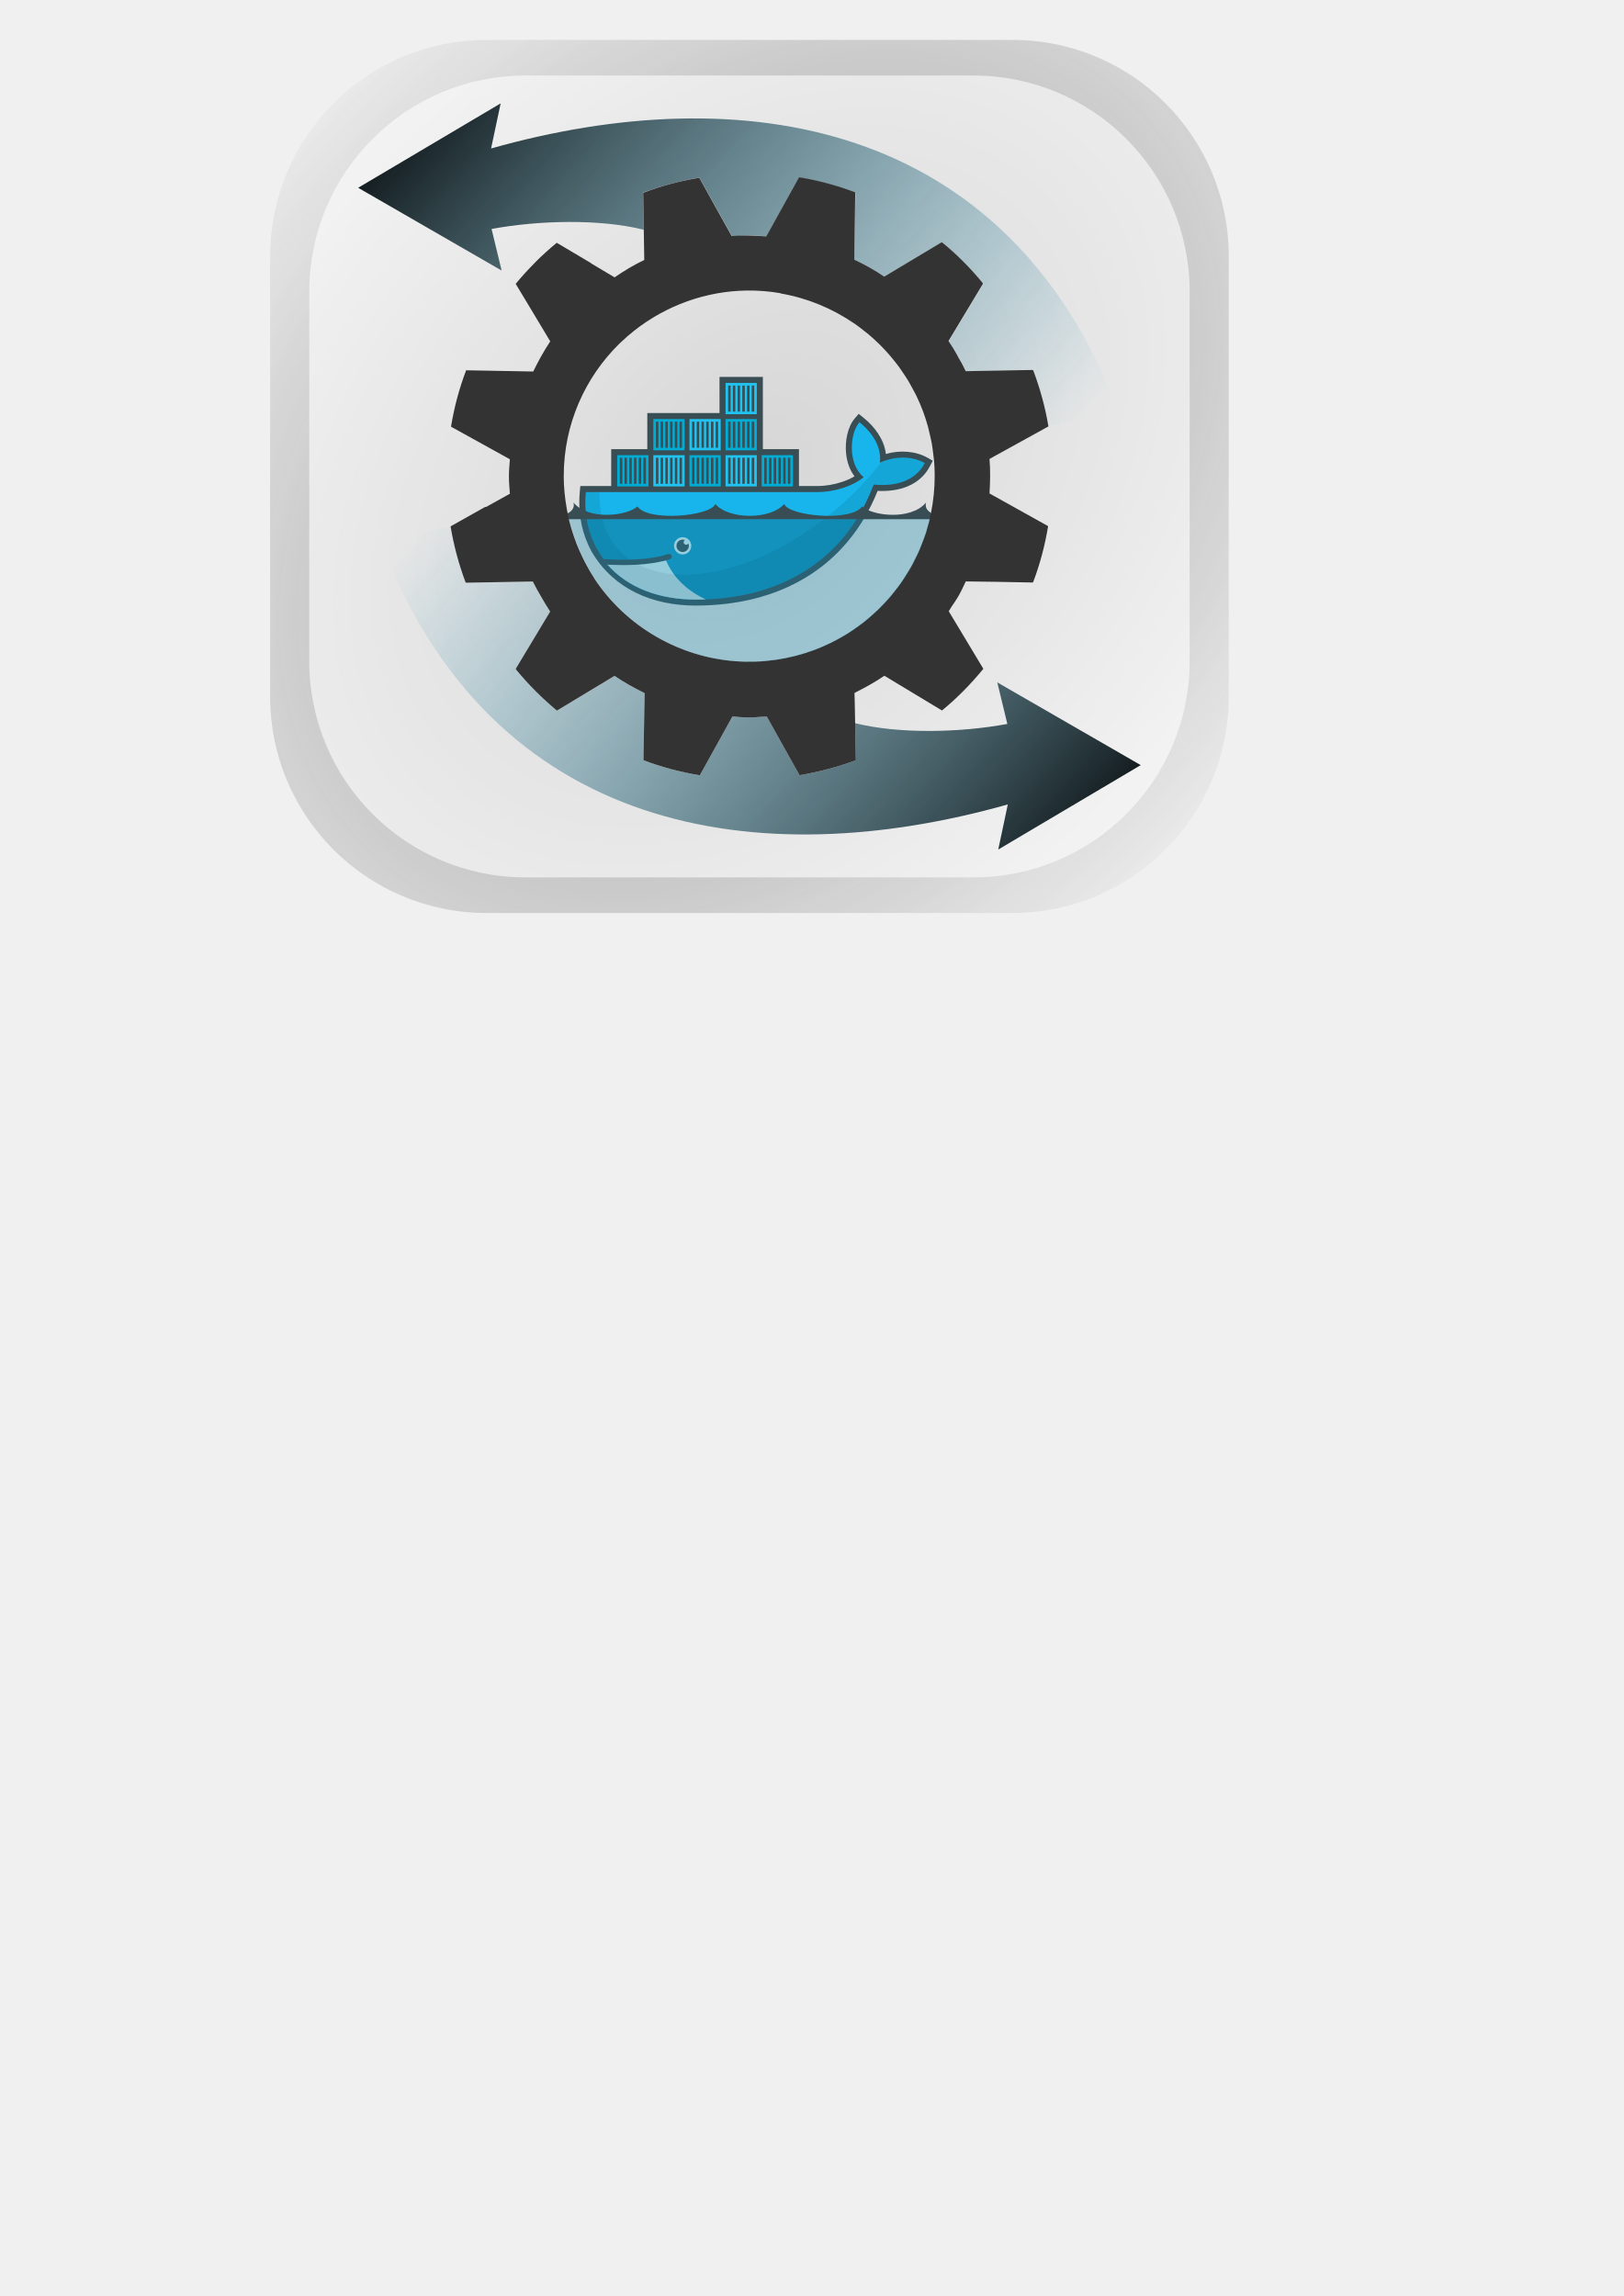
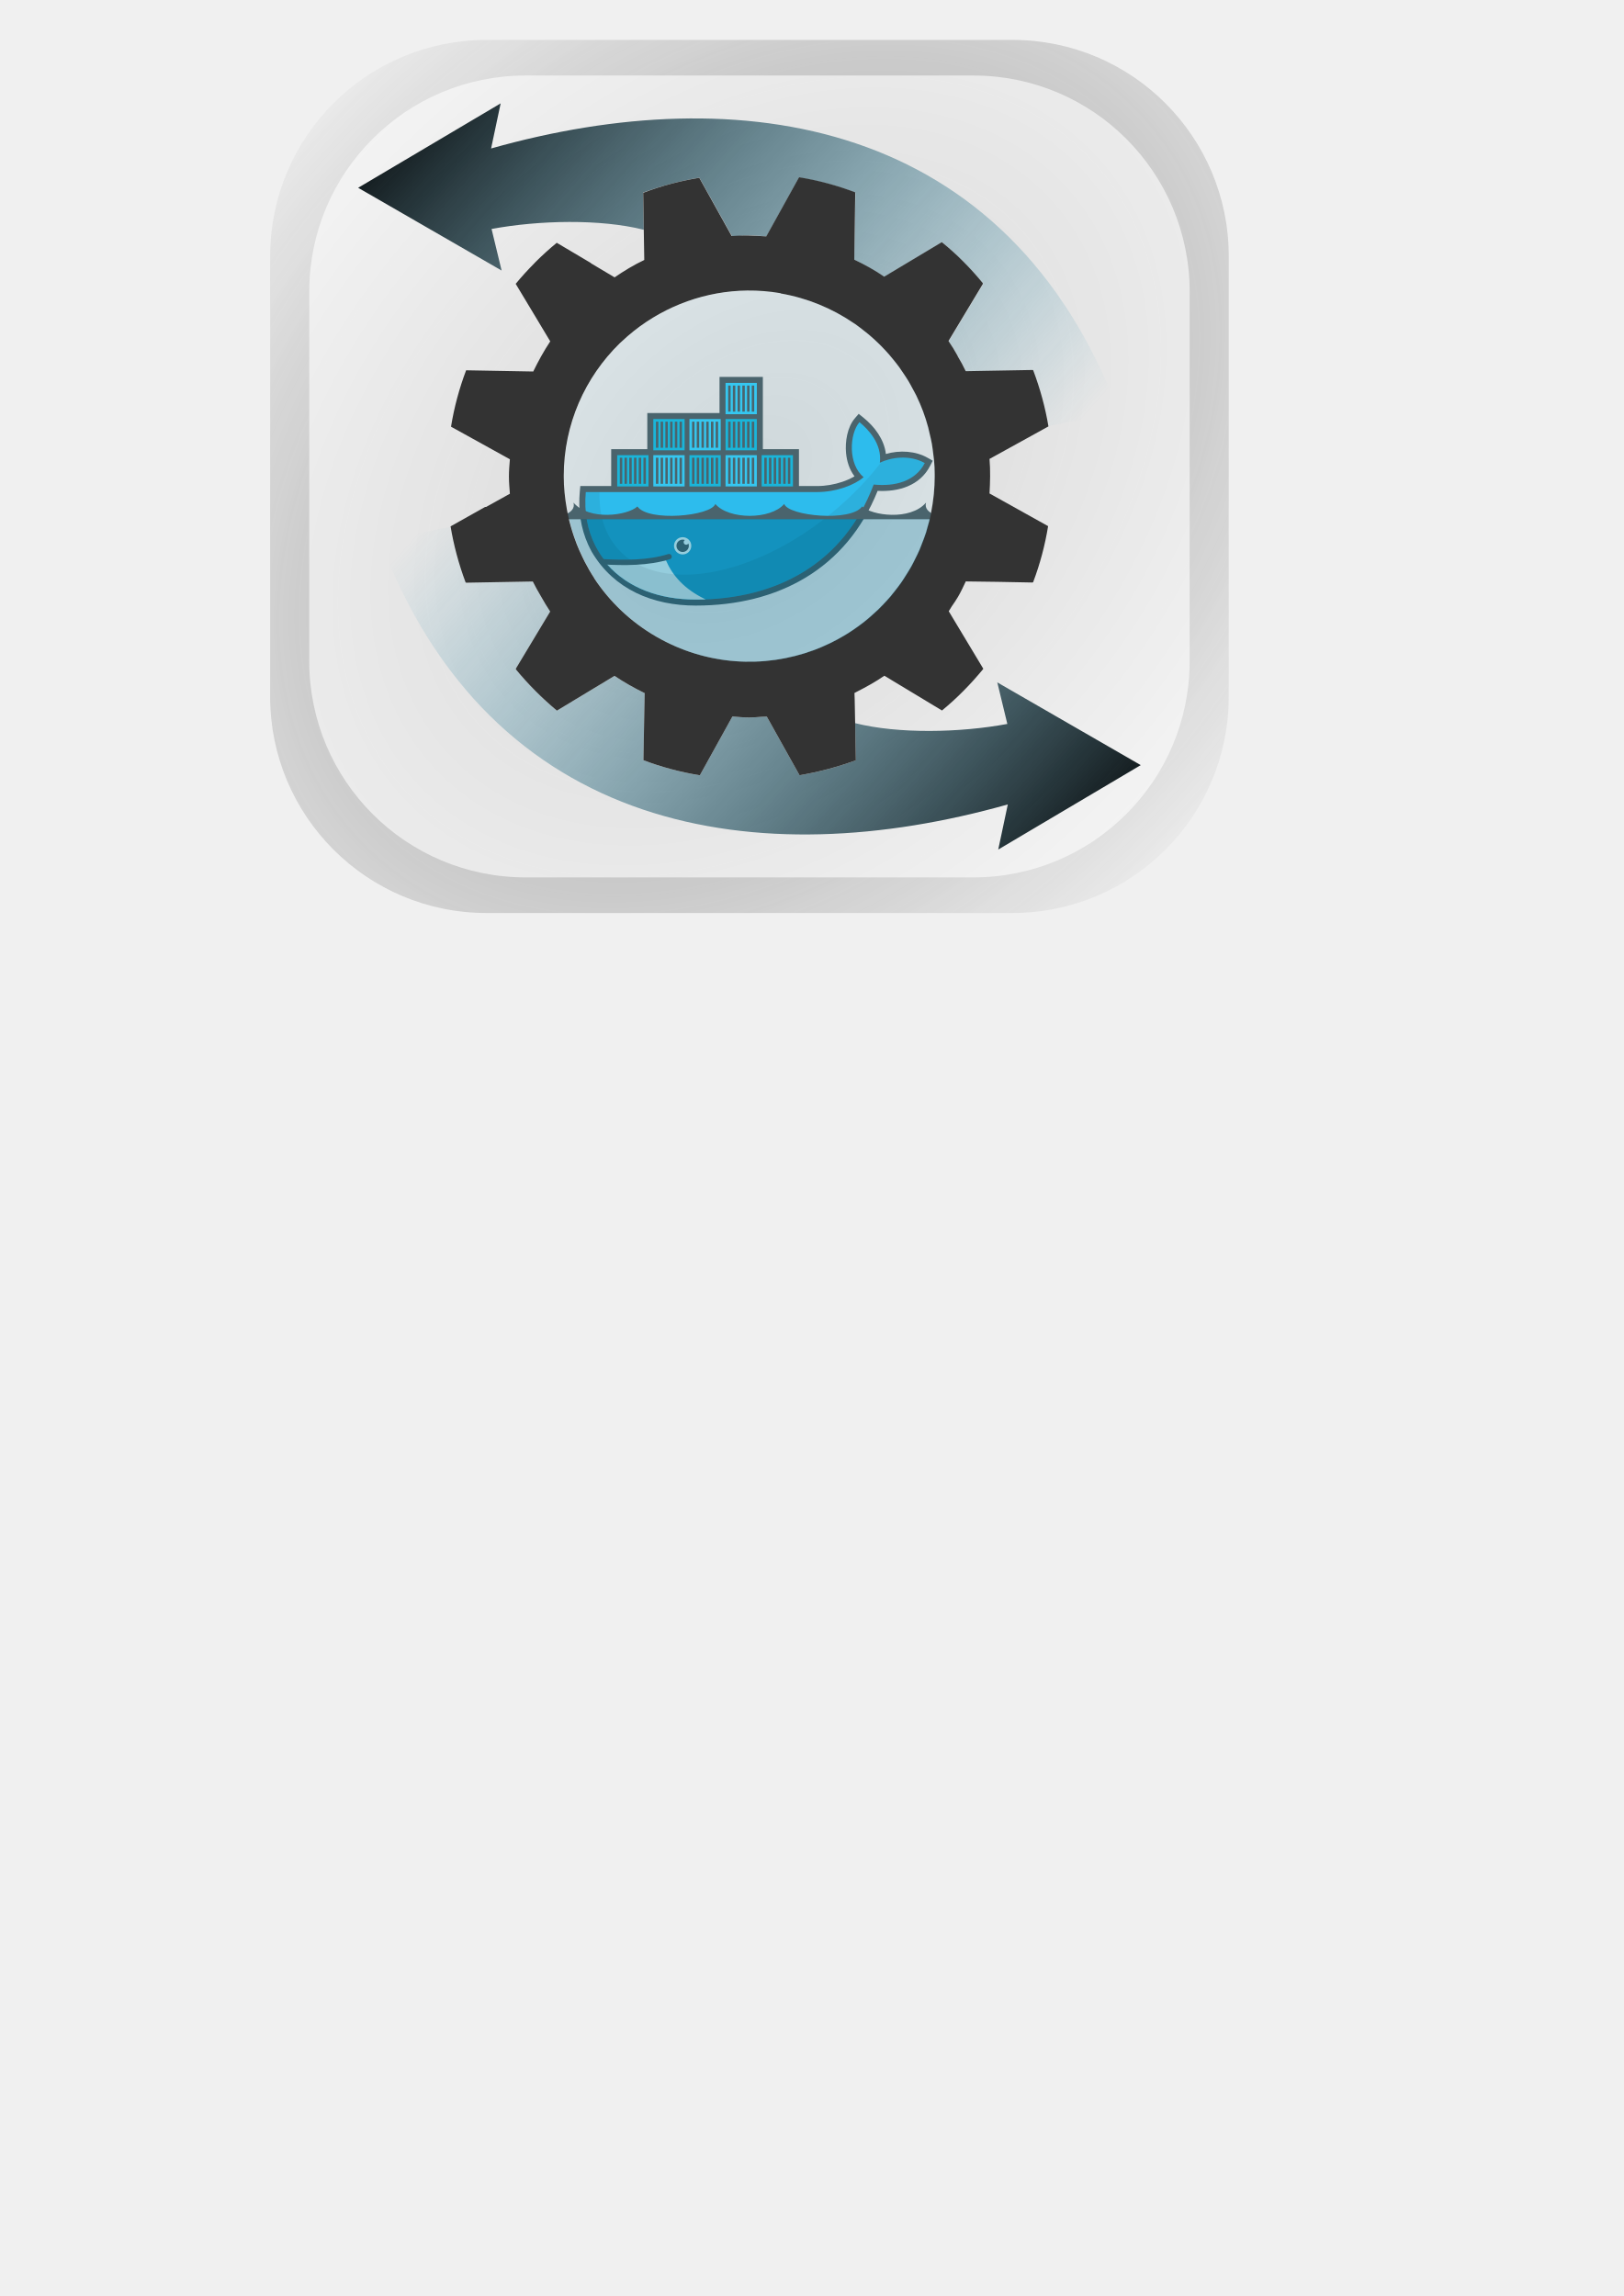
<svg xmlns="http://www.w3.org/2000/svg" xmlns:xlink="http://www.w3.org/1999/xlink" width="210mm" height="297mm" viewBox="0 0 210 297" version="1.1" id="svg8">
  <defs id="defs2">
    <linearGradient id="linearGradient931">
      <stop style="stop-color:#4d4d4d;stop-opacity:1;" offset="0" id="stop927" />
      <stop style="stop-color:#4d4d4d;stop-opacity:0;" offset="1" id="stop929" />
    </linearGradient>
    <linearGradient id="linearGradient882">
      <stop style="stop-color:#000000;stop-opacity:1" offset="0" id="stop878" />
      <stop style="stop-color:#128ab2;stop-opacity:0;" offset="1" id="stop880" />
    </linearGradient>
    <clipPath id="clipPath8-0-2-8-62">
      <path d="M 76,2 V 48 H 54 V 71 H 35.581 c -0.078,0.666 -0.141,1.333 -0.206,2 -1.151,12.531 1.036,24.088 6.062,33.969 L 43.125,110 c 1.011,1.817 2.191,3.523 3.438,5.188 1.245,1.662 1.686,2.583 2.469,3.688 C 62.32,133.811 82.129,141 105,141 155.648,141 198.633,118.562 217.656,68.156 231.153,69.541 244.1,66.08 250,54.562 240.601,49.139 228.522,50.877 221.562,54.375 L 240,2 168,48 H 145 V 2 Z" id="path10-6-3-9-5" />
    </clipPath>
    <clipPath id="clipPath8937">
      <path d="M 76,2 V 48 H 54 V 71 H 35.581 c -0.078,0.666 -0.141,1.333 -0.206,2 -1.151,12.531 1.036,24.088 6.062,33.969 L 43.125,110 c 1.011,1.817 2.191,3.523 3.438,5.188 1.245,1.662 1.686,2.583 2.469,3.688 C 62.32,133.811 82.129,141 105,141 155.648,141 198.633,118.562 217.656,68.156 231.153,69.541 244.1,66.08 250,54.562 240.601,49.139 228.522,50.877 221.562,54.375 L 240,2 168,48 H 145 V 2 Z" id="path8935" />
    </clipPath>
    <clipPath id="clipPath8941">
      <path d="M 76,2 V 48 H 54 V 71 H 35.581 c -0.078,0.666 -0.141,1.333 -0.206,2 -1.151,12.531 1.036,24.088 6.062,33.969 L 43.125,110 c 1.011,1.817 2.191,3.523 3.438,5.188 1.245,1.662 1.686,2.583 2.469,3.688 C 62.32,133.811 82.129,141 105,141 155.648,141 198.633,118.562 217.656,68.156 231.153,69.541 244.1,66.08 250,54.562 240.601,49.139 228.522,50.877 221.562,54.375 L 240,2 168,48 H 145 V 2 Z" id="path8939" />
    </clipPath>
    <clipPath id="clipPath8945">
      <path d="M 76,2 V 48 H 54 V 71 H 35.581 c -0.078,0.666 -0.141,1.333 -0.206,2 -1.151,12.531 1.036,24.088 6.062,33.969 L 43.125,110 c 1.011,1.817 2.191,3.523 3.438,5.188 1.245,1.662 1.686,2.583 2.469,3.688 C 62.32,133.811 82.129,141 105,141 155.648,141 198.633,118.562 217.656,68.156 231.153,69.541 244.1,66.08 250,54.562 240.601,49.139 228.522,50.877 221.562,54.375 L 240,2 168,48 H 145 V 2 Z" id="path8943" />
    </clipPath>
    <clipPath id="clipPath8949">
      <path d="M 76,2 V 48 H 54 V 71 H 35.581 c -0.078,0.666 -0.141,1.333 -0.206,2 -1.151,12.531 1.036,24.088 6.062,33.969 L 43.125,110 c 1.011,1.817 2.191,3.523 3.438,5.188 1.245,1.662 1.686,2.583 2.469,3.688 C 62.32,133.811 82.129,141 105,141 155.648,141 198.633,118.562 217.656,68.156 231.153,69.541 244.1,66.08 250,54.562 240.601,49.139 228.522,50.877 221.562,54.375 L 240,2 168,48 H 145 V 2 Z" id="path8947" />
    </clipPath>
    <linearGradient xlink:href="#linearGradient882" id="linearGradient884" x1="436.716" y1="601.681" x2="159.125" y2="356.214" gradientUnits="userSpaceOnUse" gradientTransform="matrix(0.2645833,0,0,0.2645833,-10.62132,-43.1411)" />
    <linearGradient xlink:href="#linearGradient882" id="linearGradient888" gradientUnits="userSpaceOnUse" x1="436.716" y1="601.681" x2="159.125" y2="356.214" gradientTransform="matrix(-0.2645833,0,0,-0.2645833,133.7985,160.0555)" />
    <radialGradient xlink:href="#linearGradient931" id="radialGradient933" cx="96.929" cy="61.631" fx="96.929" fy="61.631" r="61.988" gradientTransform="matrix(1.29763,-1.194462,0.8606308,0.9349648,-81.891,119.7867)" gradientUnits="userSpaceOnUse" />
  </defs>
  <g id="layer1">
    <rect style="opacity:0.536;vector-effect:none;fill:url(#radialGradient933);fill-opacity:1;fill-rule:evenodd;stroke:none;stroke-width:0.934;stroke-linecap:butt;stroke-linejoin:miter;stroke-miterlimit:4;stroke-dasharray:none;stroke-dashoffset:0;stroke-opacity:1" id="rect890" width="123.976" height="112.938" x="34.941" y="5.163" rx="27.97" ry="27.97" />
    <rect ry="27.97" rx="27.97" y="9.768" x="39.997" height="103.727" width="113.865" id="rect919" style="opacity:0.596;vector-effect:none;fill:#ffffff;fill-opacity:1;fill-rule:evenodd;stroke:none;stroke-width:0.934;stroke-linecap:butt;stroke-linejoin:miter;stroke-miterlimit:4;stroke-dasharray:none;stroke-dashoffset:0;stroke-opacity:1" />
    <g id="g917" transform="translate(35.34078,3.174287)">
      <path id="path858" d="m 22.949,64.988 -9.161,1.723 C 28.235,104.933 62.903,109.947 95.003,100.883 l -1.237,5.834 18.43,-10.919 -18.554,-10.703 1.3,5.376 c -6.146,1.138 -14.043,1.312 -19.685,-0.101 l 0.094,4.806 c -2.348,0.859 -4.798,1.515 -7.287,1.93 l -4.233,-7.586 c -0.228,0.029 -0.459,-8e-5 -0.687,0.029 -0.503,0.038 -1.002,0.086 -1.525,0.086 -0.755,0 -1.51,-0.056 -2.232,-0.13 l -4.214,7.609 c -2.515,-0.408 -4.968,-1.068 -7.295,-1.949 l 0.115,-6.391 0.048,-2.288 c -1.353,-0.661 -2.646,-1.385 -3.904,-2.232 l -7.452,4.497 c -1.918,-1.604 -3.71,-3.398 -5.314,-5.346 l 0.029,-0.048 -0.029,-0.029 4.446,-7.393 c -0.417,-0.626 -0.807,-1.278 -1.179,-1.946 0,-0.029 -0.029,-0.03 -0.029,-0.048 -0.37,-0.624 -0.721,-1.254 -1.038,-1.894 l -8.632,0.157 v -0.029 h -0.056 c -0.879,-2.34 -1.528,-4.763 -1.932,-7.186 z" style="opacity:1;fill:url(#linearGradient884);fill-opacity:1;stroke:none;stroke-width:3;stroke-linecap:round;stroke-miterlimit:4;stroke-dasharray:none;stroke-dashoffset:0;stroke-opacity:1" />
      <path style="opacity:1;fill:url(#linearGradient888);fill-opacity:1;stroke:none;stroke-width:3;stroke-linecap:round;stroke-miterlimit:4;stroke-dasharray:none;stroke-dashoffset:0;stroke-opacity:1" d="m 100.228,51.926 9.161,-1.723 C 94.942,11.981 60.274,6.968 28.174,16.032 l 1.237,-5.834 -18.43,10.919 18.554,10.703 -1.3,-5.376 c 6.146,-1.138 14.043,-1.312 19.685,0.101 l -0.094,-4.806 c 2.348,-0.859 4.798,-1.515 7.287,-1.93 l 4.233,7.586 c 0.228,-0.029 0.459,8e-5 0.687,-0.029 0.503,-0.038 1.002,-0.086 1.525,-0.086 0.755,0 1.51,0.056 2.232,0.13 l 4.214,-7.609 c 2.515,0.408 4.968,1.068 7.295,1.949 l -0.115,6.391 -0.048,2.288 c 1.353,0.661 2.646,1.385 3.904,2.232 l 7.452,-4.497 c 1.918,1.604 3.71,3.398 5.314,5.346 l -0.029,0.048 0.029,0.029 -4.446,7.393 c 0.417,0.626 0.807,1.278 1.179,1.946 0,0.029 0.029,0.03 0.029,0.048 0.37,0.624 0.721,1.254 1.038,1.894 l 8.632,-0.157 v 0.029 h 0.056 c 0.879,2.34 1.528,4.763 1.932,7.186 z" id="path886" />
      <g transform="translate(-28.917,27.67189)" id="g9178">
        <path style="fill:#394d54;stroke-width:0.204" id="path14-4-4-1-2" d="m 92.239,27.251 h 4.67 v 4.774 h 2.362 c 1.091,0 2.212,-0.194 3.245,-0.544 0.507,-0.172 1.077,-0.412 1.578,-0.713 -0.659,-0.861 -0.996,-1.948 -1.095,-3.019 -0.135,-1.457 0.159,-3.354 1.146,-4.494 l 0.491,-0.568 0.585,0.47 c 1.473,1.183 2.712,2.837 2.93,4.722 1.774,-0.522 3.856,-0.398 5.419,0.504 l 0.641,0.37 -0.338,0.659 c -1.322,2.58 -4.086,3.38 -6.788,3.238 -4.044,10.071 -12.847,14.839 -23.521,14.839 -5.515,0 -10.574,-2.061 -13.455,-6.954 -0.169,-0.304 -0.314,-0.622 -0.467,-0.934 -0.974,-2.154 -1.297,-4.513 -1.078,-6.87 l 0.066,-0.706 h 3.994 v -4.774 h 4.67 v -4.67 h 9.341 v -4.67 h 5.605 v 9.341" />
        <g transform="matrix(0.204251,0,0,0.204251,62.11496,17.91029)" id="g16-9-1-8-1-84" clip-path="url(#clipPath8-0-2-8-62)">
          <g id="g18-6-7-0-72">
            <g id="g20-6-4-8-4" transform="translate(0,-22.866)">
              <path style="fill:#00acd3" id="path22-7-3-5-0" d="m 123.859,3.811 h 19.818 V 23.628 h -19.818 z" />
              <path style="fill:#20c2ef" id="path24-1-7-0-62" d="m 123.859,26.676 h 19.818 v 19.818 h -19.818 z" />
              <path style="stroke:#394d54;stroke-width:1.56" id="path26-0-8-6-9" d="M 126.292,21.977 V 5.461 M 129.264,21.977 V 5.461 m 3.002,16.516 V 5.461 m 3.003,16.516 V 5.461 M 138.272,21.977 V 5.461 m 2.971,16.516 V 5.461" />
              <use xlink:href="#path26-0-8-6-9" id="use28-2-4-4-9" transform="translate(0,22.866)" x="0" y="0" width="100%" height="100%" />
            </g>
            <use xlink:href="#g20-6-4-8-4" id="use30-8-3-6-0" transform="matrix(1,0,0,-1,22.866,4.572651)" x="0" y="0" width="100%" height="100%" />
          </g>
          <use xlink:href="#g18-6-7-0-72" id="use32-3-74-2-8" transform="translate(-91.464,45.732)" x="0" y="0" width="100%" height="100%" />
          <use xlink:href="#g18-6-7-0-72" id="use34-3-1-5-1" transform="translate(-45.732,45.732)" x="0" y="0" width="100%" height="100%" />
          <use xlink:href="#g18-6-7-0-72" id="use36-1-1-8-3" transform="translate(0,45.732)" x="0" y="0" width="100%" height="100%" />
        </g>
        <path transform="matrix(0.204251,0,0,0.204251,62.11496,17.91029)" style="fill:#17b5eb" id="path38-2-96-6-1" clip-path="url(#clipPath8-0-2-8-62)" d="m 221.57,54.38 c 1.533,-11.915 -7.384,-21.275 -12.914,-25.718 -6.373,7.368 -7.363,26.678 2.635,34.807 -5.58,4.956 -17.337,9.448 -29.376,9.448 L 34,72.917 C 32.829,85.484 34,146 34,146 h 217 l -0.987,-91.424 c -9.399,-5.424 -21.484,-3.694 -28.443,-0.197" />
        <path transform="matrix(0.204251,0,0,0.204251,62.11496,17.91029)" style="fill-opacity:0.17" id="path40-6-5-2-1" clip-path="url(#clipPath8-0-2-8-62)" d="m 34,89 v 57 H 251 V 89" />
        <path transform="matrix(0.204251,0,0,0.204251,62.11496,17.91029)" style="fill:#d4edf1" id="path42-3-3-8-0" clip-path="url(#clipPath8-0-2-8-62)" d="M 111.237,140.89 C 97.698,134.465 90.266,125.731 86.131,116.196 L 45,118 l 21,28 45.237,-5.11" />
        <path transform="matrix(0.204251,0,0,0.204251,62.11496,17.91029)" style="fill-opacity:0.085" id="path44-1-4-4-3" clip-path="url(#clipPath8-0-2-8-62)" d="m 222.5,53.938 v 0.031 c -20.861,26.889 -50.783,50.379 -82.906,62.719 -28.655,11.008 -53.638,11.06 -70.875,2.219 -1.856,-1.048 -3.676,-2.212 -5.5,-3.312 C 50.582,106.762 43.464,92.152 44.062,72.906 H 34 V 146 H 251 V 50 h -25 z" />
        <path style="fill:none;stroke:#394d54;stroke-width:0.694;stroke-linecap:round" id="path46-5-9-7-4" d="m 71.434,41.814 c 2.893,0.158 5.981,0.187 8.674,-0.657" />
        <path style="fill:#d4edf1;stroke-width:0.204" id="path48-4-6-2-03" d="m 82.983,39.757 c 0,0.617 -0.5,1.117 -1.117,1.117 -0.617,0 -1.117,-0.5 -1.117,-1.117 0,-0.617 0.5,-1.117 1.117,-1.117 0.617,0 1.117,0.5 1.117,1.117 z" />
        <path style="fill:#394d54;stroke-width:0.204" id="path50-5-5-4-9" d="m 82.156,39.011 c -0.097,0.056 -0.163,0.162 -0.163,0.283 0,0.18 0.146,0.326 0.326,0.326 0.124,0 0.231,-0.069 0.286,-0.17 0.039,0.094 0.061,0.198 0.061,0.307 0,0.442 -0.358,0.8 -0.8,0.8 -0.442,0 -0.8,-0.358 -0.8,-0.8 0,-0.442 0.358,-0.8 0.8,-0.8 0.102,0 0.2,0.019 0.29,0.054 z" />
        <path style="fill:#394d54;stroke-width:0.204" id="path52-3-1-0-1" d="m 64.572,36.326 h 51.947 c -1.131,-0.287 -3.579,-0.674 -3.175,-2.157 -2.057,2.38 -7.017,1.67 -8.268,0.496 -1.394,2.022 -9.509,1.253 -10.075,-0.322 -1.747,2.051 -7.163,2.051 -8.91,0 -0.566,1.575 -8.681,2.343 -10.075,0.322 -1.252,1.174 -6.211,1.884 -8.268,-0.496 0.404,1.482 -2.044,1.87 -3.175,2.157" />
      </g>
      <path style="fill:#333333;stroke-width:0.141" d="m 55.066,19.765 4.221,7.594 c 1.486,-0.124 2.976,-0.059 4.477,0.047 l 4.222,-7.622 c 0,0.001 0.029,0 0.029,0 v -0.03 c 2.512,0.408 4.929,1.07 7.256,1.949 l -0.124,8.711 c 1.32,0.63 2.642,1.352 3.868,2.201 l 7.453,-4.465 c 1.95,1.572 3.71,3.364 5.314,5.314 l -0.029,0.047 c 0,0 0.029,0.03 0.029,0.03 l -4.45,7.394 c 0.428,0.618 0.815,1.262 1.179,1.922 0,0 0,0 0,0.029 0.381,0.635 0.736,1.285 1.053,1.954 l 8.663,-0.157 c 0,0.029 0,0.029 0.029,0.029 h 0.029 c 0.887,2.364 1.559,4.781 1.973,7.272 l -7.621,4.206 c 0.124,1.486 0.086,2.996 0,4.469 l 7.578,4.225 c -0.4,2.456 -1.038,4.881 -1.942,7.264 h -0.047 c -10e-4,0 0,0.029 0,0.029 l -4.477,-0.086 -4.182,-0.056 c -0.309,0.657 -0.613,1.316 -0.99,1.969 -0.254,0.44 -0.543,0.845 -0.825,1.258 -0.133,0.207 -0.248,0.425 -0.389,0.629 l 4.469,7.437 c 0,0.029 -0.029,0.029 -0.029,0.029 v 0.029 c -1.604,1.95 -3.364,3.742 -5.314,5.346 l -7.452,-4.497 c -1.127,0.781 -2.336,1.447 -3.549,2.064 -0.107,0.056 -0.21,0.115 -0.318,0.169 l 0.029,0.813 0.154,7.893 c -2.348,0.859 -4.798,1.515 -7.288,1.93 v 0 c 0,3e-4 0,-3e-4 0,0 l -4.233,-7.586 c -0.228,0.029 -0.459,0 -0.687,0.029 -0.503,0.038 -1.002,0.086 -1.525,0.086 -0.755,0 -1.51,-0.056 -2.233,-0.13 l -4.214,7.609 c -2.515,-0.408 -4.969,-1.068 -7.295,-1.949 l 0.115,-6.391 0.047,-2.288 c -1.353,-0.661 -2.645,-1.386 -3.903,-2.233 l -7.452,4.497 c -1.918,-1.604 -3.71,-3.397 -5.314,-5.346 l 0.03,-0.047 c 0,0 -0.03,-0.029 -0.03,-0.029 l 4.445,-7.394 c -0.417,-0.626 -0.806,-1.278 -1.179,-1.946 0,-0.029 -0.03,-0.029 -0.03,-0.047 -0.37,-0.624 -0.72,-1.254 -1.038,-1.894 l -8.632,0.157 c 0,0 0,-0.029 0,-0.029 h -0.056 c -0.887,-2.364 -1.542,-4.812 -1.946,-7.26 l 4.461,-2.508 h 0.124 l 3.085,-1.71 c -0.056,-0.753 -0.124,-1.474 -0.124,-2.229 v 0 c 0,-0.754 0.059,-1.478 0.124,-2.233 l -7.613,-4.213 c 0.408,-2.516 1.072,-4.969 1.953,-7.295 l 8.679,0.157 c 0.661,-1.352 1.384,-2.671 2.201,-3.899 l -1.961,-3.271 -2.508,-4.17 c 0,0 0,0 0,0 v 0 c 0.76,-0.924 1.568,-1.807 2.406,-2.653 0.047,-0.047 0.086,-0.098 0.13,-0.142 0.002,-0.002 0,0 0,0 0.888,-0.888 1.816,-1.729 2.775,-2.516 l 4.402,2.61 0.03,0.047 3.047,1.816 c 1.205,-0.829 2.492,-1.611 3.84,-2.248 l -0.142,-8.687 c 2.336,-0.903 4.769,-1.532 7.26,-1.946 z m 6.265,14.642 c -5.311,0.056 -10.5,1.897 -14.708,5.243 -0.545,0.437 -1.075,0.89 -1.58,1.372 -0.077,0.077 -0.166,0.148 -0.245,0.225 -4.457,4.364 -7.228,10.433 -7.228,17.173 0,1.458 0.154,2.878 0.4,4.265 0.059,0.332 0.118,0.665 0.192,0.994 0.086,0.41 0.201,0.813 0.31,1.215 0.13,0.462 0.272,0.919 0.429,1.372 0.109,0.319 0.222,0.635 0.345,0.948 0.216,0.549 0.458,1.09 0.715,1.623 0.101,0.207 0.192,0.415 0.299,0.617 0.38,0.733 0.789,1.452 1.246,2.146 0,0 0,0.029 0,0.029 8.88e-4,8.9e-4 -5.91e-4,0 0,0 0.994,1.508 2.168,2.914 3.51,4.186 1.343,1.272 2.857,2.409 4.532,3.376 6.464,3.732 13.934,4.127 20.416,1.714 0.67,-0.251 1.327,-0.537 1.973,-0.845 0.095,-0.047 0.183,-0.086 0.275,-0.133 0.541,-0.266 1.067,-0.557 1.588,-0.865 0.189,-0.115 0.382,-0.228 0.57,-0.345 0.425,-0.269 0.84,-0.557 1.25,-0.853 0.251,-0.183 0.503,-0.366 0.747,-0.558 0.326,-0.254 0.641,-0.528 0.956,-0.802 0.301,-0.263 0.6,-0.531 0.888,-0.809 0.237,-0.228 0.467,-0.468 0.696,-0.708 0.32,-0.336 0.636,-0.676 0.935,-1.03 0.21,-0.248 0.408,-0.505 0.609,-0.762 0.269,-0.347 0.539,-0.695 0.79,-1.057 0.216,-0.309 0.415,-0.633 0.617,-0.955 0.222,-0.355 0.449,-0.707 0.652,-1.073 0.172,-0.308 0.323,-0.622 0.48,-0.935 0.207,-0.411 0.415,-0.822 0.597,-1.246 0.101,-0.234 0.183,-0.47 0.275,-0.704 0.201,-0.511 0.403,-1.021 0.57,-1.549 0.047,-0.16 0.086,-0.326 0.133,-0.488 0.183,-0.619 0.353,-1.241 0.484,-1.879 0.029,-0.056 0.029,-0.121 0.029,-0.183 0.142,-0.713 0.254,-1.438 0.33,-2.173 0,-0.095 0.029,-0.183 0.029,-0.275 0.068,-0.712 0.103,-1.43 0.106,-2.158 2.9e-4,-0.124 0,-0.248 0,-0.374 0,-0.606 -0.029,-1.206 -0.086,-1.8 -0.029,-0.234 -0.056,-0.464 -0.086,-0.696 -0.059,-0.469 -0.109,-0.936 -0.189,-1.396 -0.077,-0.453 -0.189,-0.901 -0.296,-1.348 -0.056,-0.257 -0.109,-0.523 -0.18,-0.778 -0.192,-0.711 -0.414,-1.417 -0.672,-2.107 -0.254,-0.683 -0.544,-1.35 -0.86,-2.009 -0.148,-0.304 -0.316,-0.595 -0.476,-0.892 -0.18,-0.339 -0.36,-0.68 -0.558,-1.01 -0.21,-0.35 -0.437,-0.688 -0.665,-1.026 -0.169,-0.254 -0.335,-0.508 -0.515,-0.755 -0.275,-0.379 -0.571,-0.747 -0.869,-1.108 -0.148,-0.18 -0.298,-0.365 -0.452,-0.542 -0.326,-0.374 -0.666,-0.736 -1.014,-1.089 -0.157,-0.16 -0.318,-0.316 -0.479,-0.471 -0.359,-0.344 -0.725,-0.678 -1.105,-0.998 -0.172,-0.145 -0.351,-0.281 -0.527,-0.421 -0.405,-0.324 -0.812,-0.646 -1.238,-0.944 -0.077,-0.047 -0.148,-0.101 -0.225,-0.148 -2.784,-1.896 -5.985,-3.229 -9.441,-3.824 v -0.03 c -1.425,-0.245 -2.858,-0.361 -4.284,-0.346 z" id="path30121-6" />
      <path id="path9132" d="m 38.265,63.964 c 0.076,0.32 0.161,0.637 0.246,0.951 0.13,0.462 0.272,0.919 0.429,1.372 0.109,0.319 0.222,0.634 0.345,0.947 0.216,0.549 0.458,1.091 0.715,1.624 0.101,0.207 0.192,0.415 0.299,0.617 0.38,0.733 0.789,1.452 1.246,2.146 v 0.029 c 0.994,1.508 2.168,2.915 3.51,4.186 1.343,1.272 2.857,2.409 4.532,3.376 6.464,3.732 13.935,4.127 20.416,1.714 0.67,-0.251 1.327,-0.537 1.973,-0.845 0.095,-0.047 0.183,-0.086 0.275,-0.133 0.541,-0.266 1.068,-0.557 1.588,-0.866 0.189,-0.115 0.382,-0.228 0.571,-0.345 0.425,-0.269 0.84,-0.557 1.25,-0.853 0.251,-0.183 0.503,-0.366 0.747,-0.558 0.326,-0.254 0.641,-0.528 0.956,-0.802 0.301,-0.263 0.6,-0.531 0.888,-0.809 0.237,-0.228 0.467,-0.467 0.696,-0.707 0.32,-0.336 0.636,-0.676 0.935,-1.03 0.21,-0.248 0.408,-0.505 0.609,-0.762 0.269,-0.347 0.538,-0.695 0.79,-1.057 0.216,-0.309 0.415,-0.633 0.618,-0.956 0.222,-0.355 0.449,-0.707 0.652,-1.073 0.172,-0.308 0.322,-0.622 0.48,-0.935 0.207,-0.411 0.415,-0.822 0.597,-1.246 0.101,-0.234 0.184,-0.47 0.275,-0.704 0.201,-0.511 0.403,-1.021 0.571,-1.549 0.047,-0.16 0.086,-0.326 0.133,-0.488 0.122,-0.412 0.237,-0.826 0.34,-1.244 z" style="opacity:0.326;fill:#118ab3;fill-opacity:1;stroke-width:0.141" />
    </g>
+     <path style="opacity:0.156;fill:#ace5f8;fill-opacity:1;stroke:none;stroke-width:0.141" d="m 96.7,37.581 0.003,5.19e-4 c -5.311,0.056 -10.5,1.897 -14.708,5.243 -0.545,0.437 -1.074,0.89 -1.58,1.372 -0.077,0.077 -0.166,0.148 -0.245,0.225 -4.457,4.364 -7.228,10.432 -7.228,17.173 0,1.458 0.154,2.878 0.4,4.265 0.059,0.332 0.118,0.665 0.192,0.994 0.02,0.096 0.045,0.19 0.068,0.285 l 46.67,-5.16e-4 c 0.053,-0.217 0.105,-0.435 0.15,-0.656 0.029,-0.056 0.029,-0.121 0.029,-0.183 0.142,-0.713 0.254,-1.438 0.33,-2.173 0,-0.095 0.029,-0.184 0.029,-0.275 0.068,-0.712 0.103,-1.43 0.106,-2.158 2.9e-4,-0.124 0,-0.248 0,-0.373 0,-0.606 -0.029,-1.207 -0.086,-1.8 -0.029,-0.234 -0.056,-0.464 -0.086,-0.696 -0.059,-0.469 -0.109,-0.937 -0.189,-1.396 -0.077,-0.453 -0.19,-0.901 -0.296,-1.348 -0.056,-0.257 -0.109,-0.523 -0.18,-0.778 -0.192,-0.711 -0.414,-1.417 -0.672,-2.107 -0.254,-0.683 -0.543,-1.35 -0.86,-2.009 -0.148,-0.304 -0.316,-0.595 -0.476,-0.892 -0.18,-0.339 -0.36,-0.68 -0.558,-1.01 -0.21,-0.35 -0.437,-0.688 -0.665,-1.026 -0.169,-0.254 -0.335,-0.508 -0.515,-0.754 -0.275,-0.379 -0.571,-0.747 -0.869,-1.108 -0.148,-0.18 -0.297,-0.365 -0.452,-0.543 -0.326,-0.374 -0.666,-0.736 -1.014,-1.089 -0.157,-0.16 -0.318,-0.316 -0.479,-0.471 -0.359,-0.344 -0.725,-0.678 -1.104,-0.998 -0.172,-0.145 -0.352,-0.281 -0.528,-0.421 -0.405,-0.324 -0.812,-0.646 -1.238,-0.944 -0.077,-0.047 -0.148,-0.1 -0.225,-0.148 -2.784,-1.896 -5.985,-3.229 -9.441,-3.825 v -0.029 c -1.425,-0.245 -2.858,-0.361 -4.284,-0.346 z" id="path981" />
  </g>
</svg>
